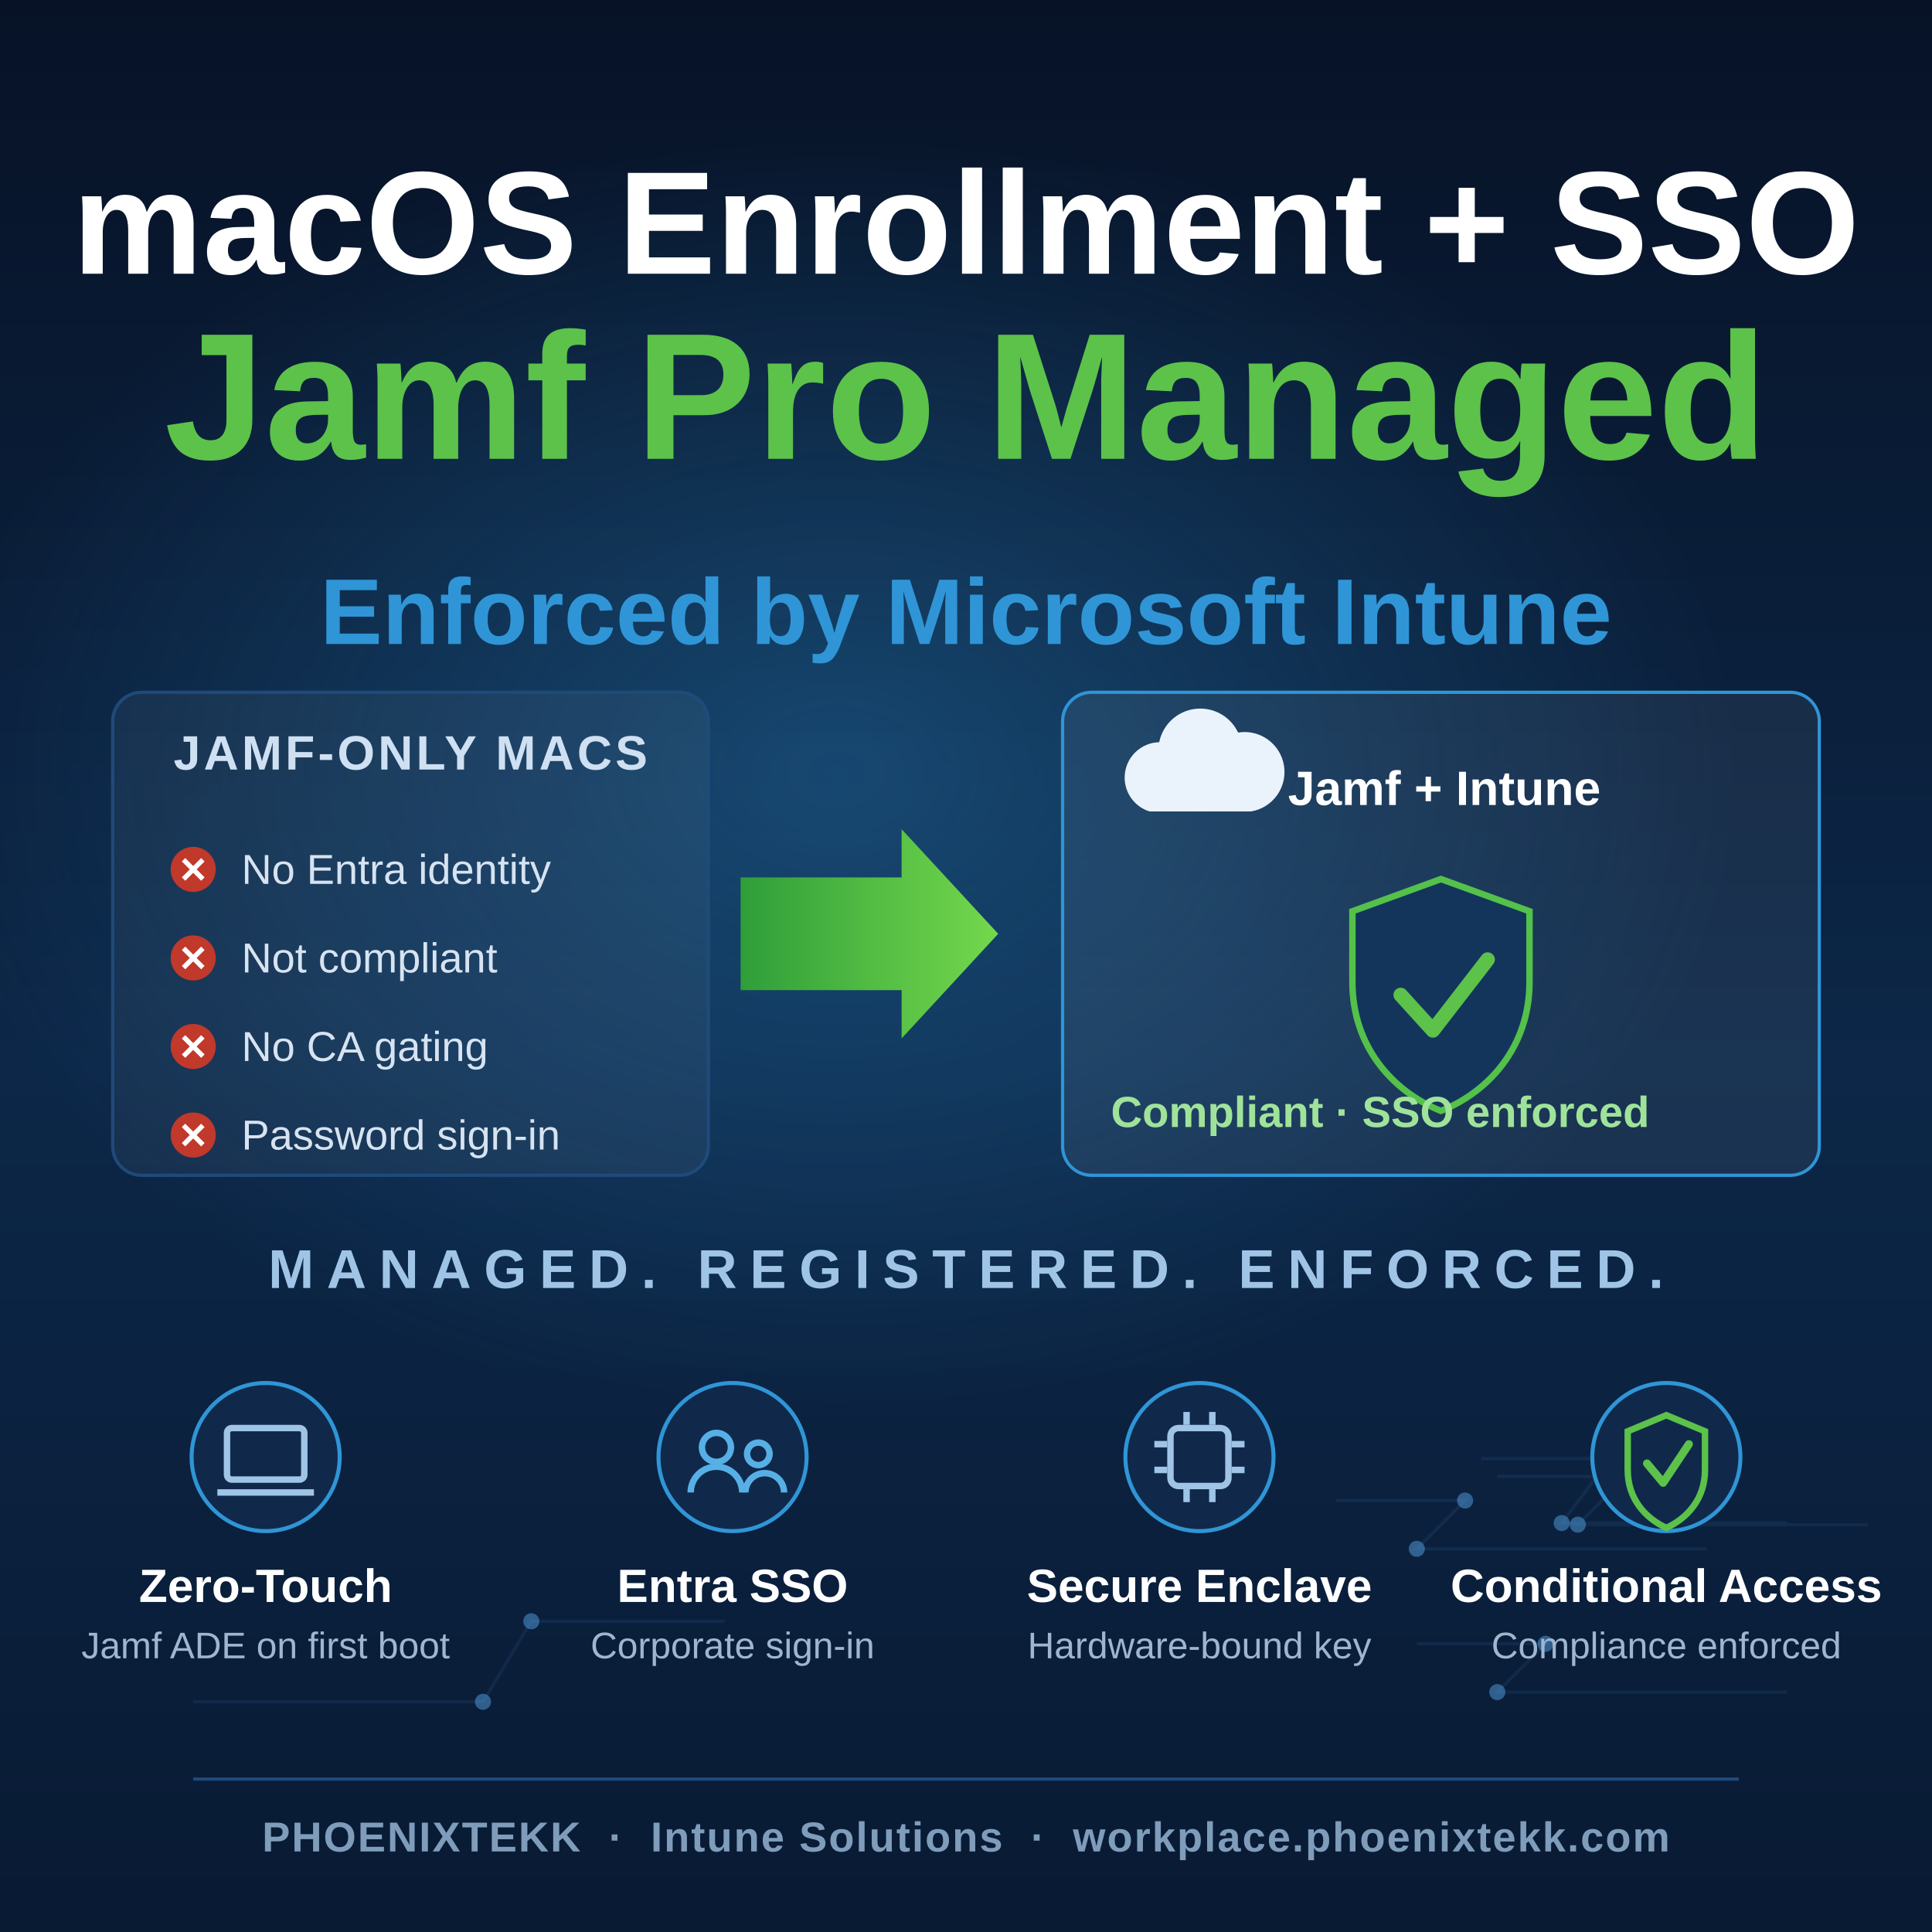
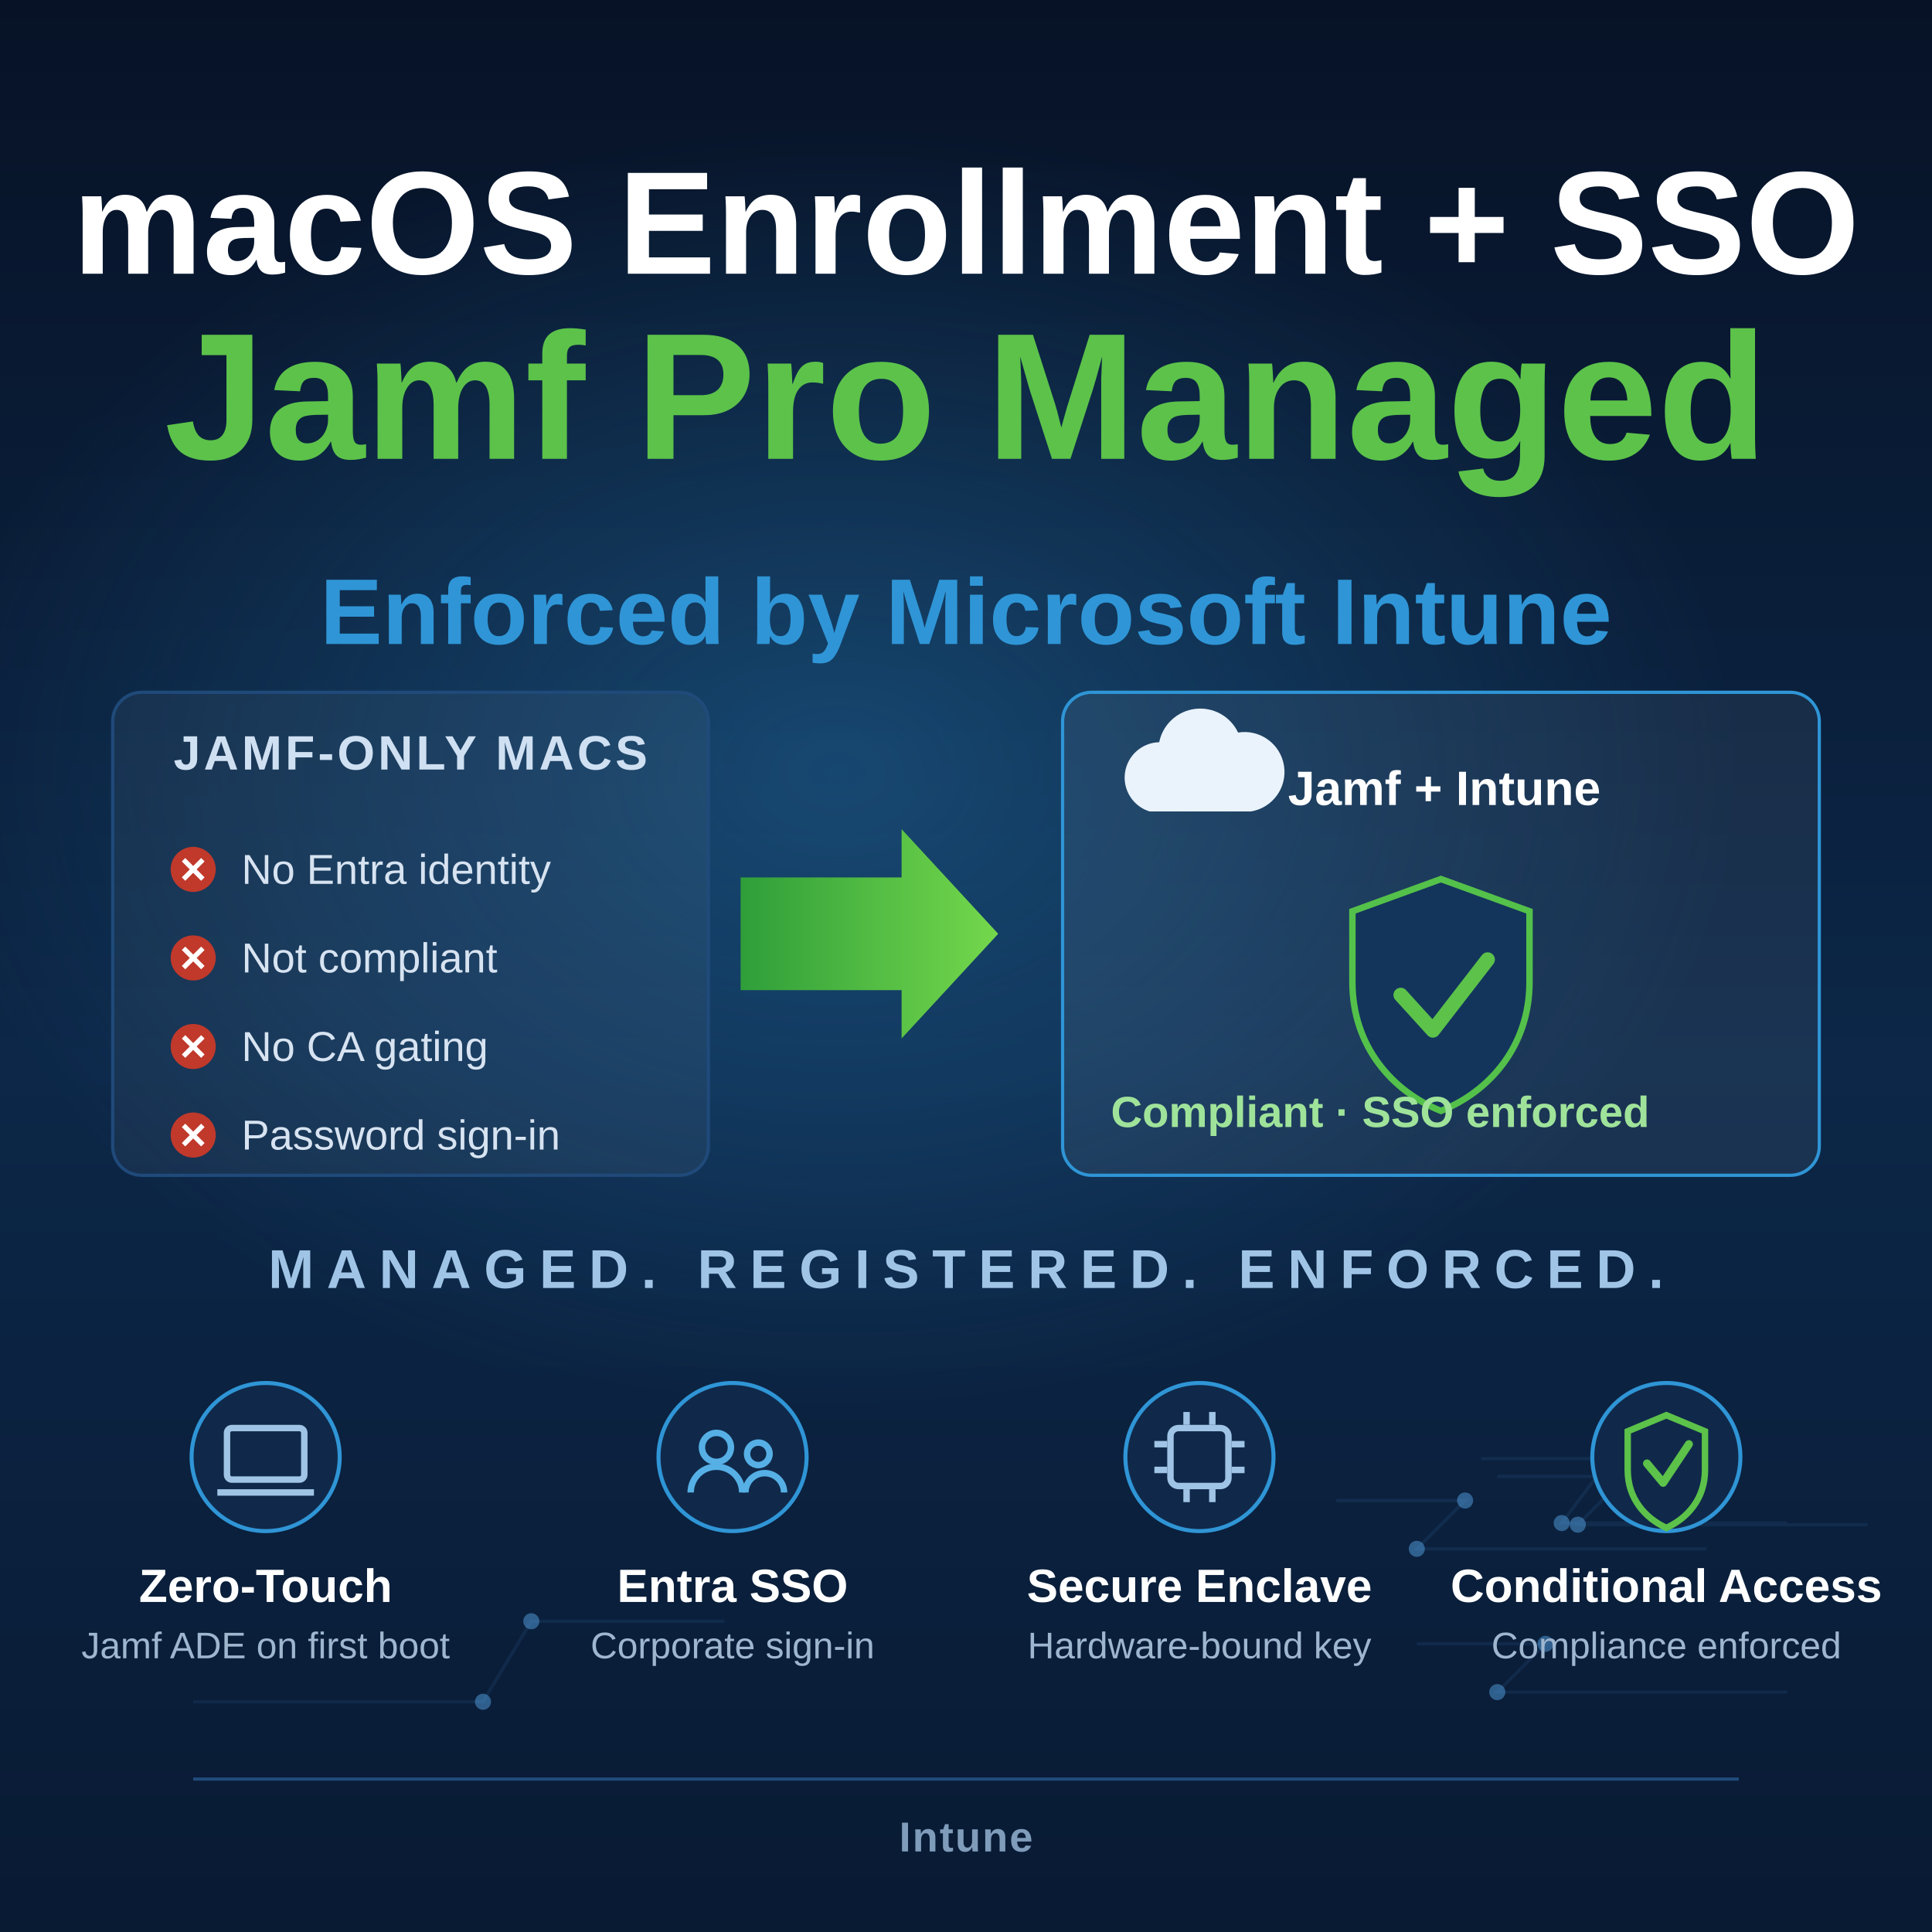
<svg xmlns="http://www.w3.org/2000/svg" viewBox="0 0 1200 1200" role="img" aria-labelledby="t d">
  <defs>
    <linearGradient id="bg" x1="0" y1="0" x2="0" y2="1">
      <stop offset="0" stop-color="#071226" />
      <stop offset="0.55" stop-color="#0c2748" />
      <stop offset="1" stop-color="#091a33" />
    </linearGradient>
    <linearGradient id="arrow" x1="0" y1="0" x2="1" y2="0">
      <stop offset="0" stop-color="#2f9e3a" />
      <stop offset="1" stop-color="#74d84c" />
    </linearGradient>
    <radialGradient id="glow" cx="0.5" cy="0.5" r="0.5">
      <stop offset="0" stop-color="#2f95d6" stop-opacity="0.33" />
      <stop offset="1" stop-color="#2f95d6" stop-opacity="0" />
    </radialGradient>
  </defs>
  <rect width="1200" height="1200" fill="url(#bg)" />
  <ellipse cx="520" cy="480" rx="560" ry="400" fill="url(#glow)" />
  <g stroke="#3a6ea5" stroke-width="2" opacity="0.16" fill="none">
    <path d="M1110 1051 H930 L960 1021 H880" />
    <path d="M120 1057 H300 L330 1007 H450" />
    <path d="M1110 946 H970 L1000 906 H920" />
    <path d="M1160 947 H980 L1010 917 H930" />
    <path d="M1060 962 H880 L910 932 H830" />
  </g>
  <g fill="#54a0e0" opacity="0.5">
    <circle cx="930" cy="1051" r="5" />
    <circle cx="960" cy="1021" r="5" />
    <circle cx="300" cy="1057" r="5" />
    <circle cx="330" cy="1007" r="5" />
    <circle cx="970" cy="946" r="5" />
    <circle cx="1000" cy="906" r="5" />
    <circle cx="980" cy="947" r="5" />
    <circle cx="1010" cy="917" r="5" />
    <circle cx="880" cy="962" r="5" />
    <circle cx="910" cy="932" r="5" />
  </g>
  <g text-anchor="middle" font-family="Segoe UI, Arial, sans-serif" font-weight="800">
    <text x="600" y="170" font-size="91" fill="#ffffff" font-weight="800">macOS Enrollment + SSO</text>
    <text x="600" y="285" font-size="112" fill="#5cc24a" font-weight="800">Jamf Pro Managed</text>
    <text x="600" y="400" font-size="58" fill="#2f95d6" font-weight="700">Enforced by Microsoft Intune</text>
  </g>
  <g font-family="Segoe UI, Arial, sans-serif">
    <rect x="70" y="430" width="370" height="300" rx="18" fill="#ffffff" opacity="0.05" />
    <rect x="70" y="430" width="370" height="300" rx="18" fill="none" stroke="#1f4a7a" stroke-width="2" />
    <text x="255" y="478" text-anchor="middle" font-size="30" font-weight="700" fill="#cfe0f2" letter-spacing="2">JAMF-ONLY MACS</text>
    <g font-size="26" fill="#d7e3f1">
      <g>
        <circle cx="120" cy="540" r="14" fill="#c0392b" />
        <path d="M114 534 l12 12 M126 534 l-12 12" stroke="#fff" stroke-width="3" />
        <text x="150" y="549">No Entra identity</text>
      </g>
      <g>
        <circle cx="120" cy="595" r="14" fill="#c0392b" />
        <path d="M114 589 l12 12 M126 589 l-12 12" stroke="#fff" stroke-width="3" />
        <text x="150" y="604">Not compliant</text>
      </g>
      <g>
        <circle cx="120" cy="650" r="14" fill="#c0392b" />
        <path d="M114 644 l12 12 M126 644 l-12 12" stroke="#fff" stroke-width="3" />
        <text x="150" y="659">No CA gating</text>
      </g>
      <g>
        <circle cx="120" cy="705" r="14" fill="#c0392b" />
        <path d="M114 699 l12 12 M126 699 l-12 12" stroke="#fff" stroke-width="3" />
        <text x="150" y="714">Password sign-in</text>
      </g>
    </g>
  </g>
  <polygon points="460,545 560,545 560,515 620,580 560,645 560,615 460,615" fill="url(#arrow)" />
  <g font-family="Segoe UI, Arial, sans-serif">
    <rect x="660" y="430" width="470" height="300" rx="18" fill="#ffffff" opacity="0.06" />
    <rect x="660" y="430" width="470" height="300" rx="18" fill="none" stroke="#2f95d6" stroke-width="2" />
    <g transform="translate(700,470)">
      <path d="M14 34 a22 22 0 0 1 6 -43 a26 26 0 0 1 49 -6 a20 20 0 0 1 8 49 z" fill="#eaf3fc" />
    </g>
    <text x="800" y="500" font-size="30" font-weight="700" fill="#ffffff">Jamf + Intune</text>
    <g transform="translate(820,540)">
      <path d="M75 6 L130 26 V70 C130 110 105 138 75 150 C45 138 20 110 20 70 V26 Z" fill="#13355c" stroke="#54c14a" stroke-width="4" />
      <path d="M50 78 L70 100 L104 56" fill="none" stroke="#5cc24a" stroke-width="9" stroke-linecap="round" stroke-linejoin="round" />
    </g>
    <text x="690" y="700" font-size="27" font-weight="700" fill="#9fe39a">Compliant · SSO enforced</text>
  </g>
  <text x="600" y="800" text-anchor="middle" font-family="Segoe UI, Arial, sans-serif" font-size="34" font-weight="800" fill="#9fc4e6" letter-spacing="8">MANAGED.  REGISTERED.  ENFORCED.</text>
  <g font-family="Segoe UI, Arial, sans-serif" text-anchor="middle">
    <g transform="translate(165,905)">
      <circle r="46" fill="#10294a" stroke="#2f95d6" stroke-width="2.5" />
      <rect x="-24" y="-18" width="48" height="32" rx="3" fill="none" stroke="#9fc4e6" stroke-width="4" />
      <path d="M-30 22 h60" stroke="#9fc4e6" stroke-width="4" />
    </g>
    <g transform="translate(455,905)">
      <circle r="46" fill="#10294a" stroke="#2f95d6" stroke-width="2.5" />
      <g fill="none" stroke="#56b0e6" stroke-width="4">
        <circle cx="-10" cy="-6" r="9" />
        <path d="M-26 22 a16 16 0 0 1 32 0" />
        <circle cx="16" cy="-2" r="7" />
        <path d="M8 22 a12 12 0 0 1 24 0" />
      </g>
    </g>
    <g transform="translate(745,905)">
      <circle r="46" fill="#10294a" stroke="#2f95d6" stroke-width="2.5" />
      <rect x="-18" y="-18" width="36" height="36" rx="5" fill="none" stroke="#9fc4e6" stroke-width="4" />
      <g stroke="#9fc4e6" stroke-width="4">
        <path d="M-8 -28 v8 M8 -28 v8 M-8 28 v-8 M8 28 v-8 M-28 -8 h8 M-28 8 h8 M28 -8 h-8 M28 8 h-8" />
      </g>
    </g>
    <g transform="translate(1035,905)">
      <circle r="46" fill="#10294a" stroke="#2f95d6" stroke-width="2.5" />
      <path d="M0 -26 L24 -16 V8 C24 26 13 38 0 44 C-13 38 -24 26 -24 8 V-16 Z" fill="none" stroke="#5cc24a" stroke-width="4" />
      <path d="M-12 4 L-2 16 L14 -8" fill="none" stroke="#5cc24a" stroke-width="5" stroke-linecap="round" stroke-linejoin="round" />
    </g>
    <g font-size="29" font-weight="700" fill="#ffffff">
      <text x="165" y="995">Zero-Touch</text>
      <text x="455" y="995">Entra SSO</text>
      <text x="745" y="995">Secure Enclave</text>
      <text x="1035" y="995">Conditional Access</text>
    </g>
    <g font-size="23" fill="#9fb6cf">
      <text x="165" y="1030">Jamf ADE on first boot</text>
      <text x="455" y="1030">Corporate sign-in</text>
      <text x="745" y="1030">Hardware-bound key</text>
      <text x="1035" y="1030">Compliance enforced</text>
    </g>
  </g>
  <line x1="120" y1="1105" x2="1080" y2="1105" stroke="#1f4a7a" stroke-width="2" />
-   <text x="600" y="1150" text-anchor="middle" font-family="Segoe UI, Arial, sans-serif" font-size="26" font-weight="700" fill="#7f9cba" letter-spacing="1">PHOENIXTEKK  ·  Intune Solutions  ·  workplace.phoenixtekk.com</text>
+   <text x="600" y="1150" text-anchor="middle" font-family="Segoe UI, Arial, sans-serif" font-size="26" font-weight="700" fill="#7f9cba" letter-spacing="1">Intune</text>
</svg>
